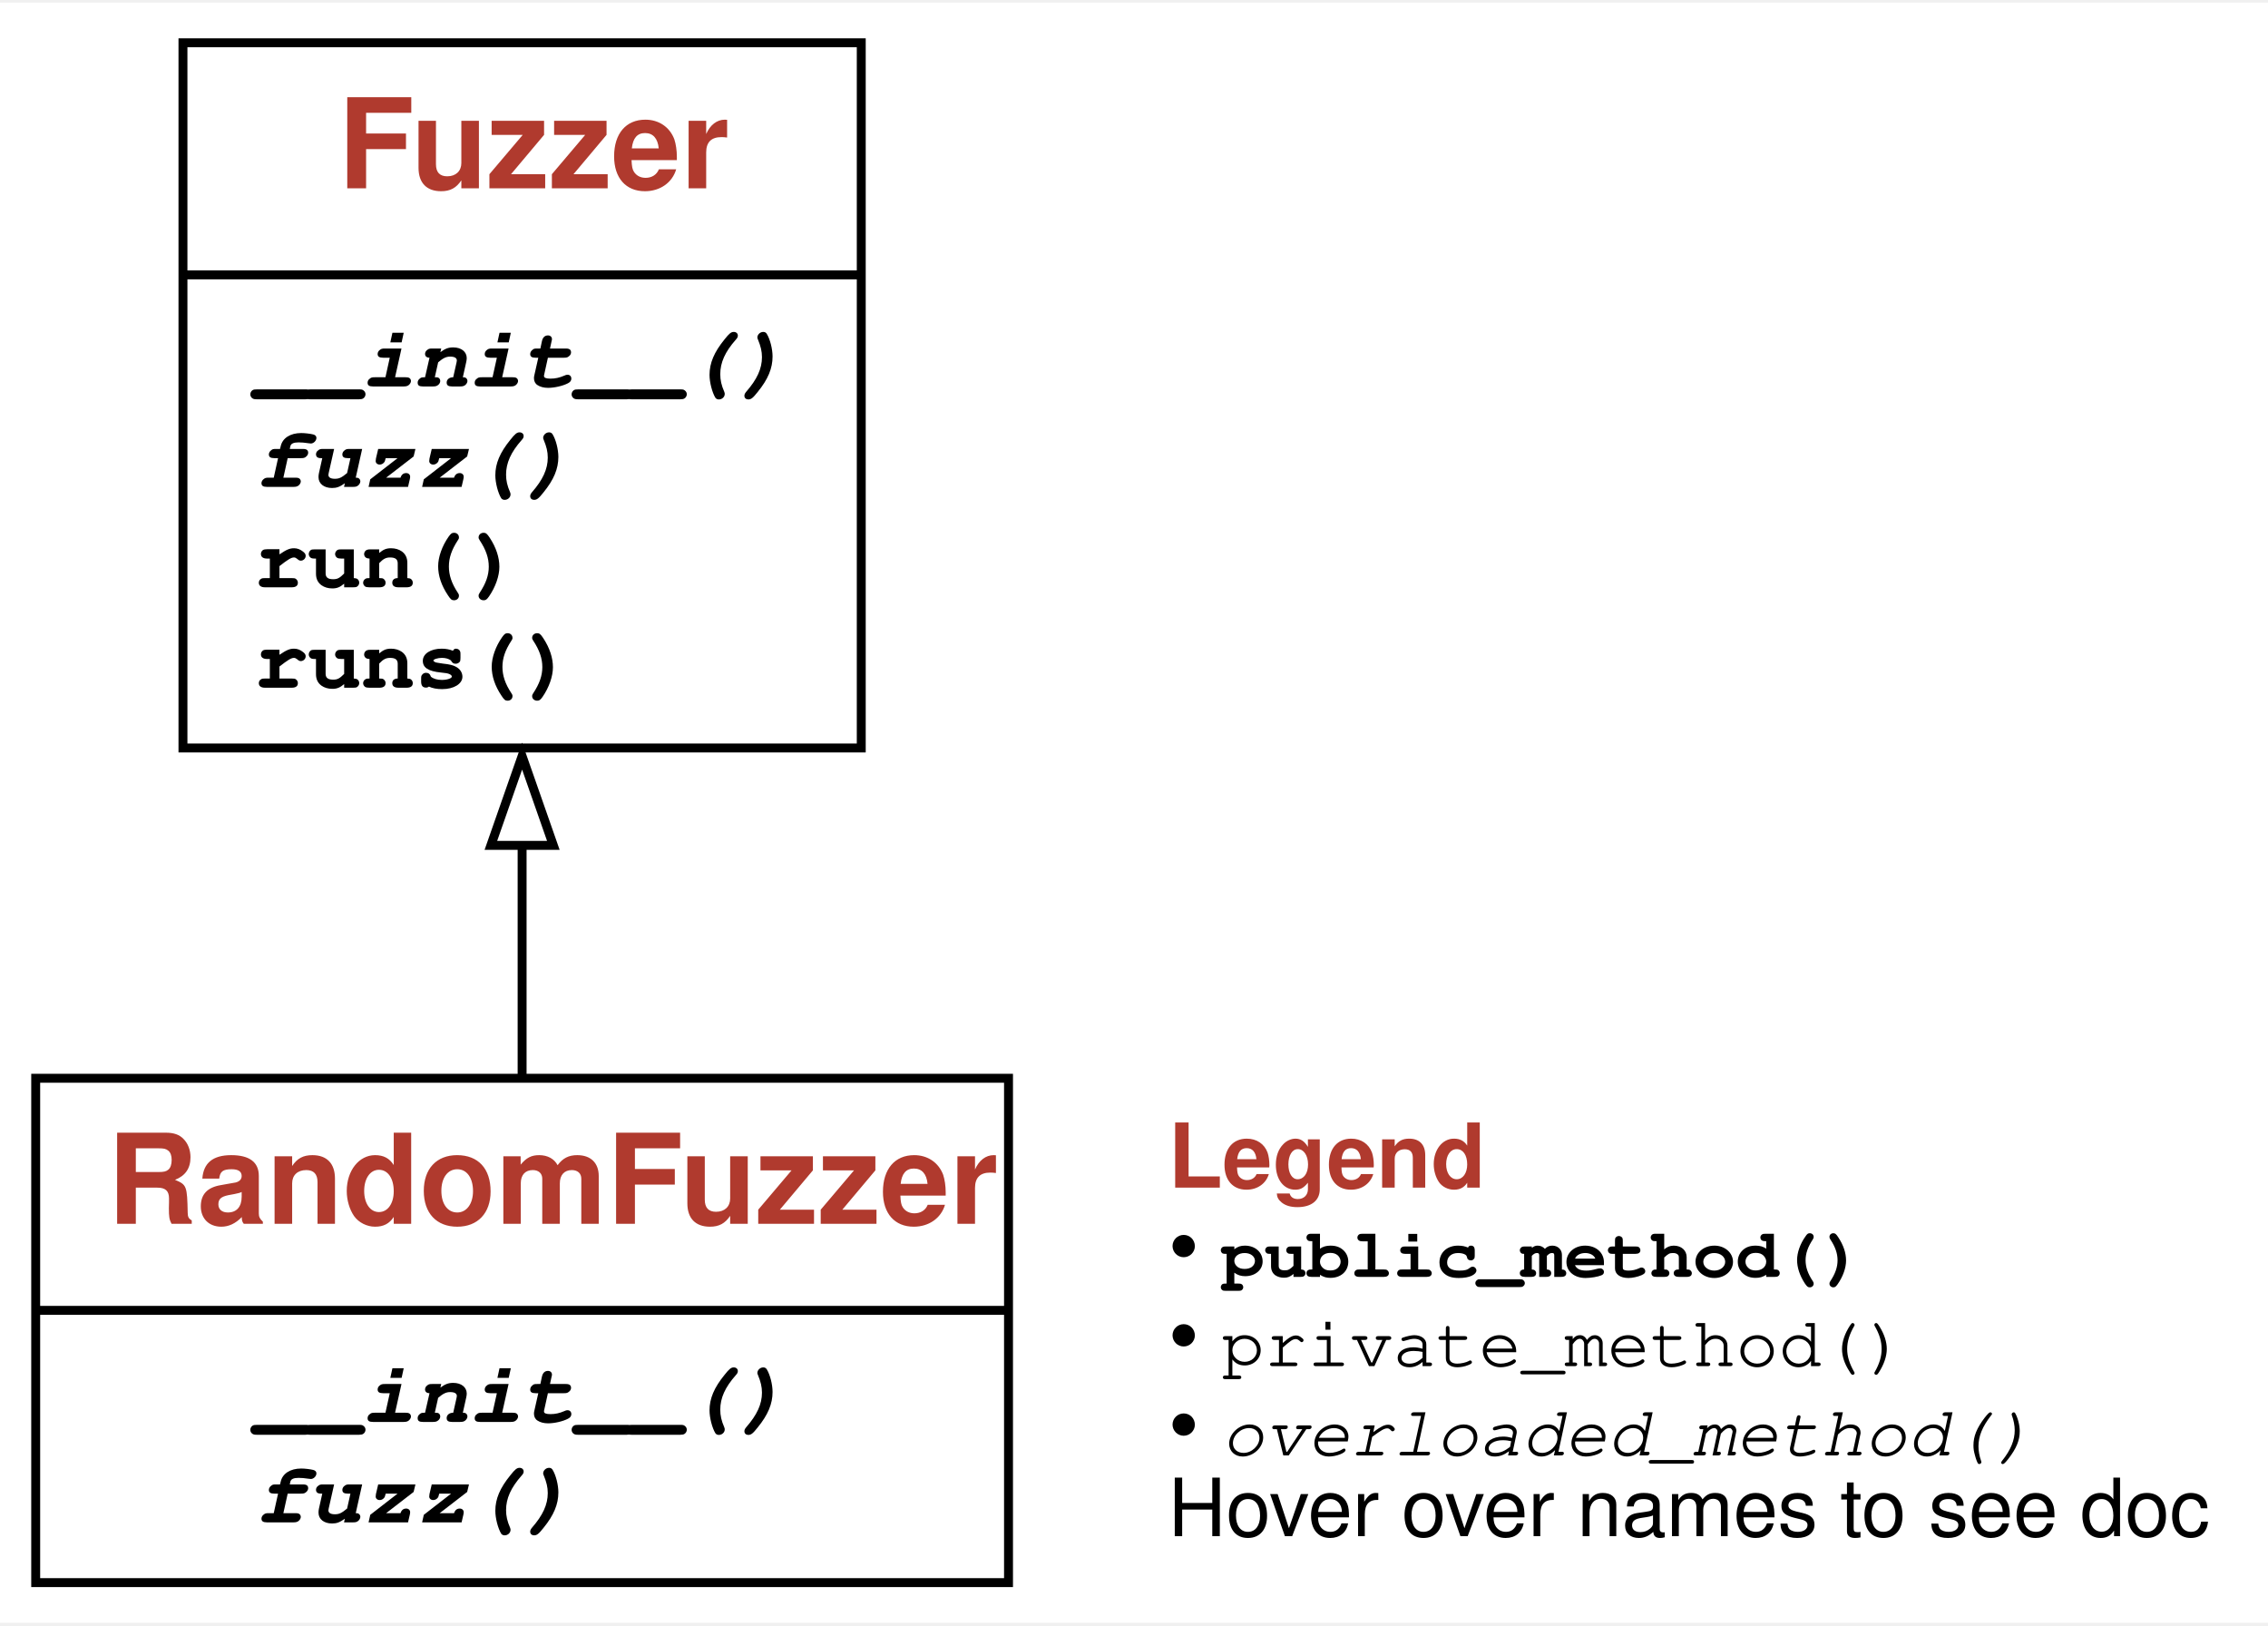
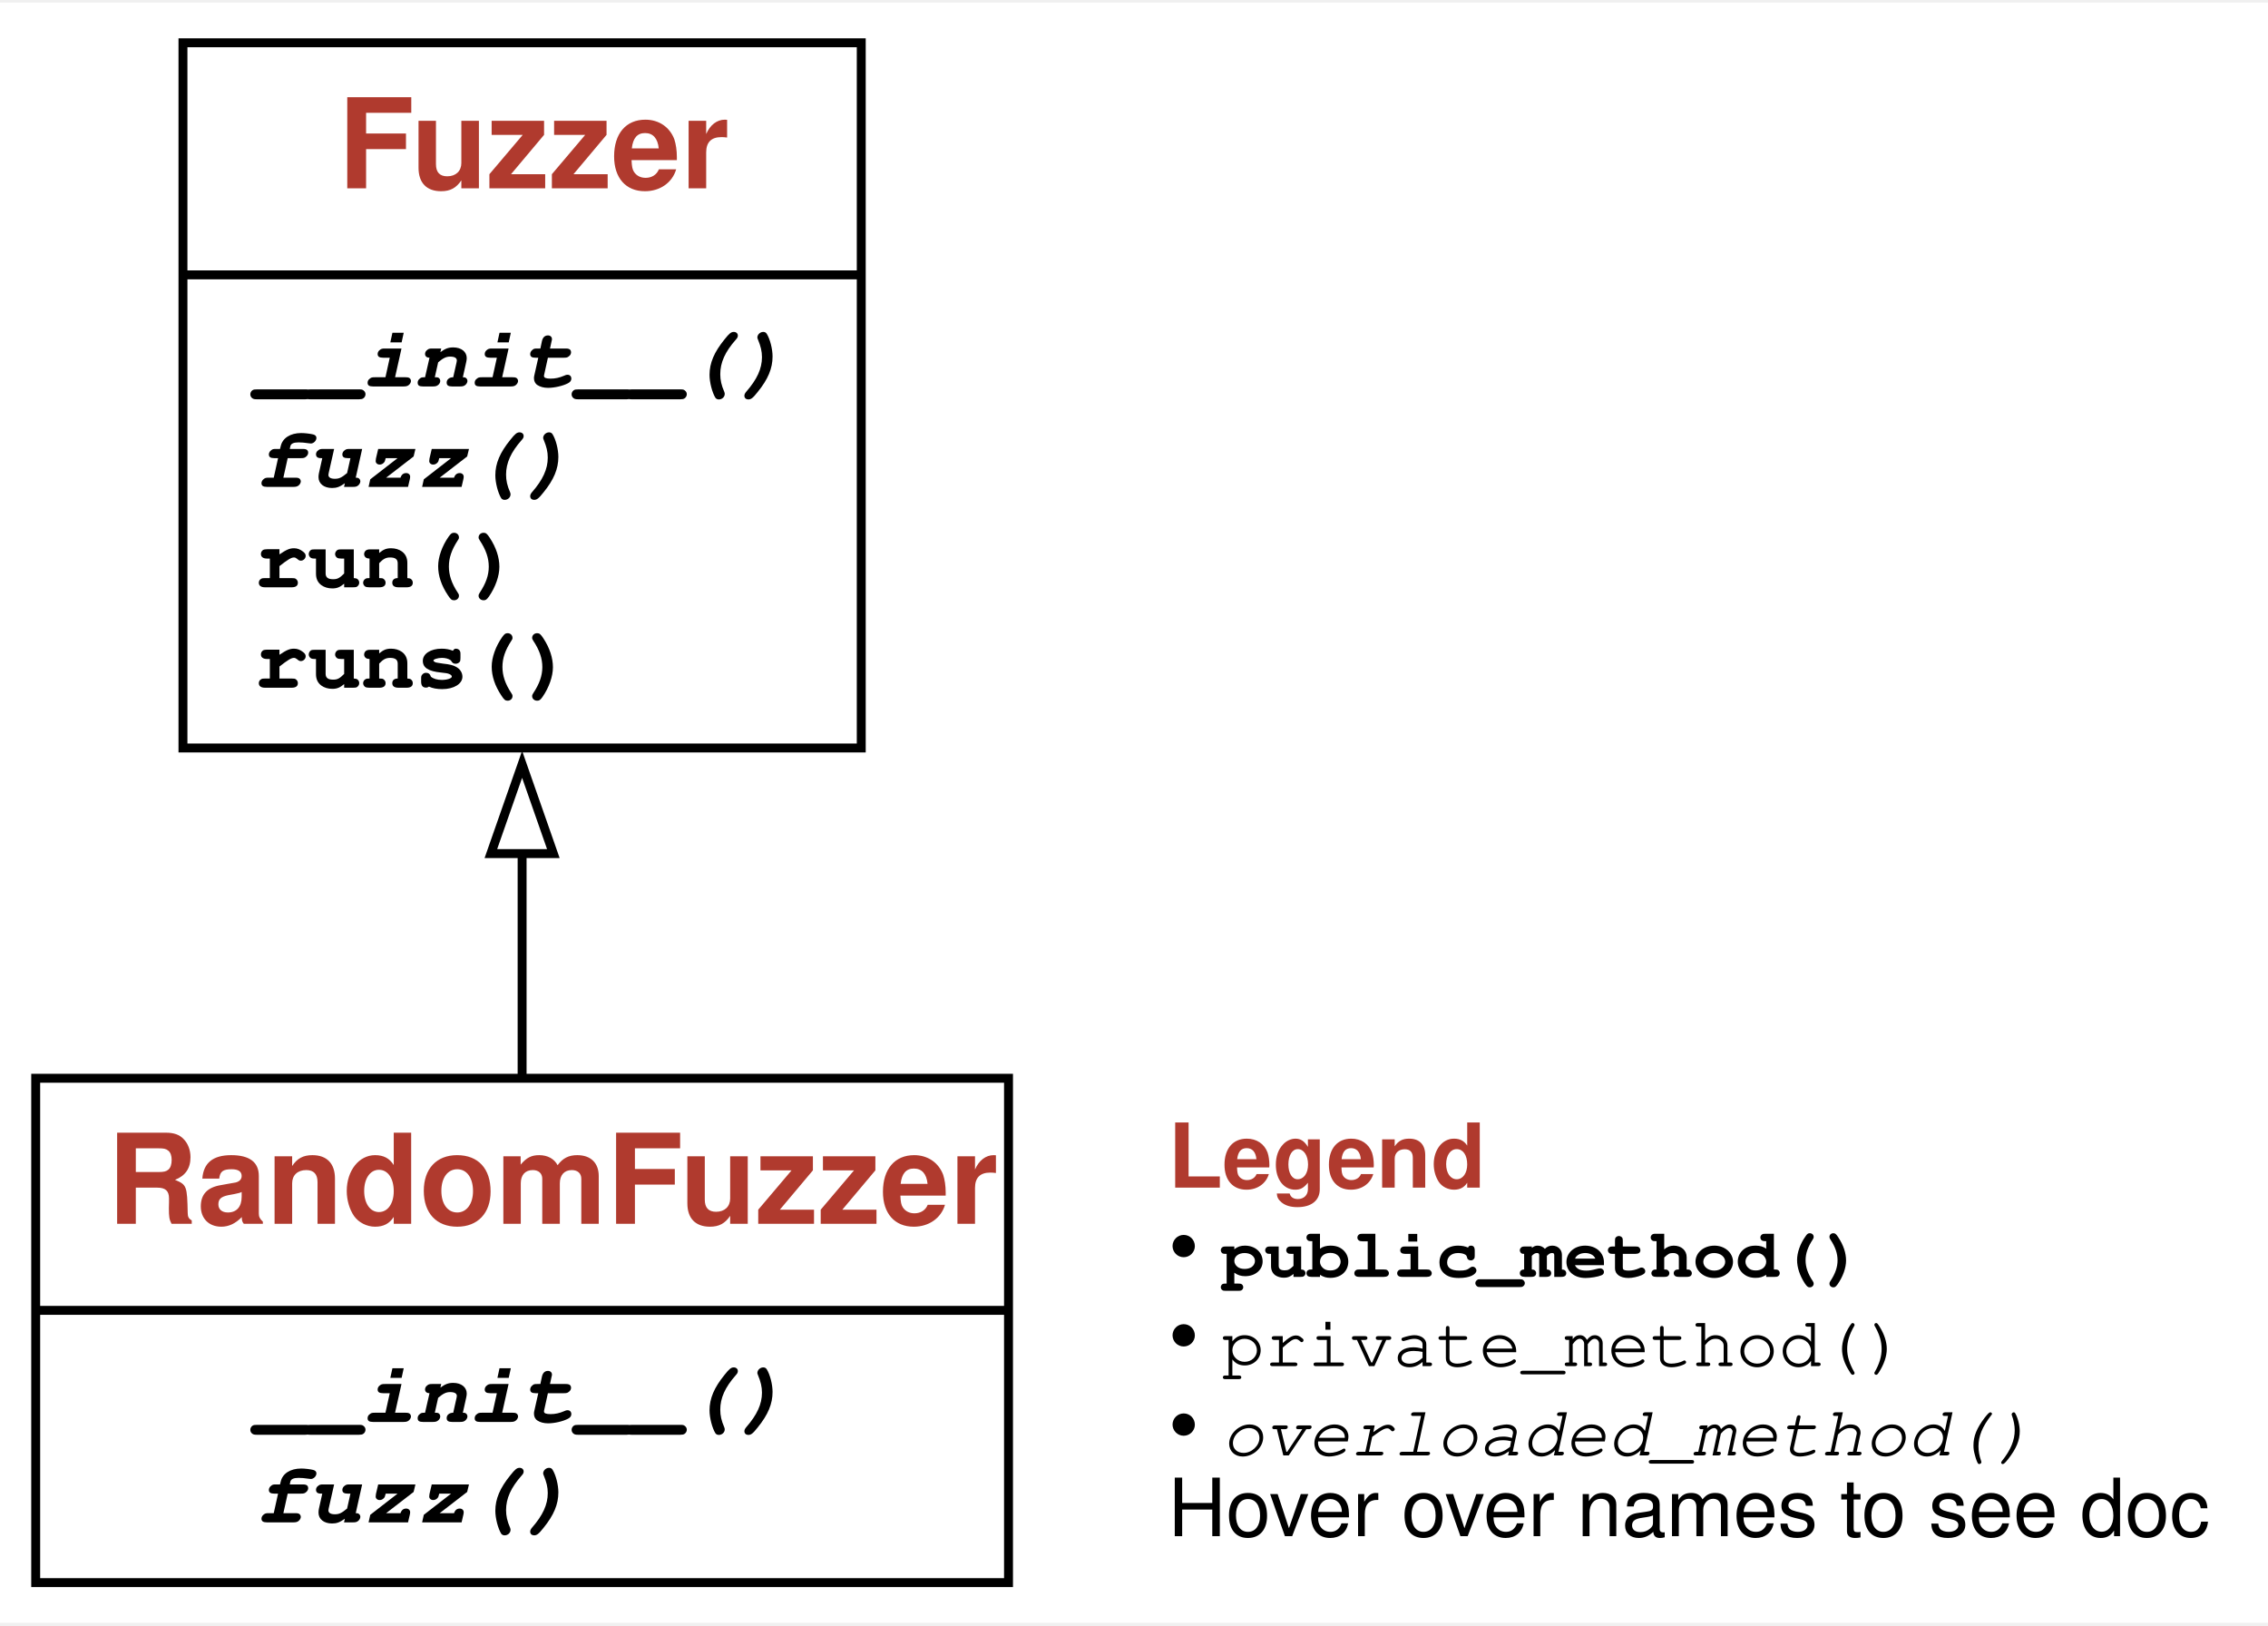
<svg xmlns="http://www.w3.org/2000/svg" xmlns:xlink="http://www.w3.org/1999/xlink" width="254pt" height="182pt" viewBox="0.00 0.00 254.12 181.50">
  <g id="graph0" class="graph" transform="scale(1 1) rotate(0) translate(4 177.5)">
    <g id="a_graph0">
      <a xlink:title="RandomFuzzer class hierarchy">
        <polygon fill="white" stroke="none" points="-4,4 -4,-177.5 250.12,-177.5 250.12,4 -4,4" />
      </a>
    </g>
    <g id="node1" class="node">
      <g id="a_node1">
        <a xlink:href="#" xlink:title="class RandomFuzzer:&#10;Produce random inputs.">
          <polygon fill="none" stroke="black" points="0,-0.5 0,-57 109,-57 109,-0.5 0,-0.5" />
          <text text-anchor="start" x="8" y="-40.7" font-family="Patua One, Helvetica, sans-serif" font-weight="bold" font-size="14.00" fill="#b03a2e">RandomFuzzer</text>
          <polyline fill="none" stroke="black" points="0,-31 109,-31" />
          <g id="a_node1_0">
            <a xlink:href="#" xlink:title="RandomFuzzer">
              <g id="a_node1_1">
                <a xlink:href="#" xlink:title="__init__(self, min_length: int = 10, max_length: int = 100, char_start: int = 32, char_range: int = 32) -&gt; None:&#10;Produce strings of `min_length` to `max_length` characters&#10;in the range [`char_start`, `char_start` + `char_range`)">
                  <text text-anchor="start" x="24.5" y="-18.5" font-family="'Fira Mono', 'Source Code Pro', 'Courier', monospace" font-weight="bold" font-style="italic" font-size="10.00">__init__()</text>
                </a>
              </g>
              <g id="a_node1_2">
                <a xlink:href="#" xlink:title="fuzz(self) -&gt; str:&#10;Return fuzz input">
                  <text text-anchor="start" x="24.5" y="-7.25" font-family="'Fira Mono', 'Source Code Pro', 'Courier', monospace" font-weight="bold" font-style="italic" font-size="10.00">fuzz()</text>
                </a>
              </g>
            </a>
          </g>
        </a>
      </g>
    </g>
    <g id="node2" class="node">
      <g id="a_node2">
        <a xlink:href="#" xlink:title="class Fuzzer:&#10;Base class for fuzzers.">
          <polygon fill="none" stroke="black" points="16.5,-94 16.5,-173 92.5,-173 92.5,-94 16.5,-94" />
          <text text-anchor="start" x="33.88" y="-156.7" font-family="Patua One, Helvetica, sans-serif" font-weight="bold" font-size="14.00" fill="#b03a2e">Fuzzer</text>
          <polyline fill="none" stroke="black" points="16.5,-147 92.5,-147" />
          <g id="a_node2_3">
            <a xlink:href="#" xlink:title="Fuzzer">
              <g id="a_node2_4">
                <a xlink:href="#" xlink:title="__init__(self) -&gt; None:&#10;Constructor">
                  <text text-anchor="start" x="24.5" y="-134.5" font-family="'Fira Mono', 'Source Code Pro', 'Courier', monospace" font-weight="bold" font-style="italic" font-size="10.00">__init__()</text>
                </a>
              </g>
              <g id="a_node2_5">
                <a xlink:href="#" xlink:title="fuzz(self) -&gt; str:&#10;Return fuzz input">
                  <text text-anchor="start" x="24.5" y="-123.25" font-family="'Fira Mono', 'Source Code Pro', 'Courier', monospace" font-weight="bold" font-style="italic" font-size="10.00">fuzz()</text>
                </a>
              </g>
              <g id="a_node2_6">
                <a xlink:href="#" xlink:title="run(self, runner: Runner = &lt;Runner object&gt;) -&gt; Tuple[subprocess.CompletedProcess, str]:&#10;Run `runner` with fuzz input">
                  <text text-anchor="start" x="24.5" y="-112" font-family="'Fira Mono', 'Source Code Pro', 'Courier', monospace" font-weight="bold" font-size="10.00">run()</text>
                </a>
              </g>
              <g id="a_node2_7">
                <a xlink:href="#" xlink:title="runs(self, runner: Runner = &lt;PrintRunner object&gt;, trials: int = 10) -&gt; List[Tuple[subprocess.CompletedProcess, str]]:&#10;Run `runner` with fuzz input, `trials` times">
                  <text text-anchor="start" x="24.5" y="-100.75" font-family="'Fira Mono', 'Source Code Pro', 'Courier', monospace" font-weight="bold" font-size="10.00">runs()</text>
                </a>
              </g>
            </a>
          </g>
        </a>
      </g>
    </g>
    <g id="edge1" class="edge">
-       <path fill="none" stroke="black" d="M54.5,-56.75C54.5,-64.86 54.5,-74.04 54.5,-83.12" />
-       <polygon fill="none" stroke="black" points="51,-83.09 54.5,-93.09 58,-83.09 51,-83.09" />
+       <path fill="none" stroke="black" d="M54.5,-57.29C54.5,-65.06 54.5,-73.76 54.5,-82.42" />
+       <polygon fill="none" stroke="black" points="51,-82.17 54.5,-92.17 58,-82.17 51,-82.17" />
    </g>
    <g id="node3" class="node">
      <text text-anchor="start" x="126.88" y="-44.75" font-family="Patua One, Helvetica, sans-serif" font-weight="bold" font-size="10.00" fill="#b03a2e">Legend</text>
      <text text-anchor="start" x="126.88" y="-34.75" font-family="Patua One, Helvetica, sans-serif" font-size="10.00">• </text>
      <text text-anchor="start" x="132.88" y="-34.75" font-family="'Fira Mono', 'Source Code Pro', 'Courier', monospace" font-weight="bold" font-size="8.00">public_method()</text>
      <text text-anchor="start" x="126.88" y="-24.75" font-family="Patua One, Helvetica, sans-serif" font-size="10.00">• </text>
      <text text-anchor="start" x="132.88" y="-24.75" font-family="'Fira Mono', 'Source Code Pro', 'Courier', monospace" font-size="8.00">private_method()</text>
      <text text-anchor="start" x="126.88" y="-14.75" font-family="Patua One, Helvetica, sans-serif" font-size="10.00">• </text>
      <text text-anchor="start" x="132.88" y="-14.75" font-family="'Fira Mono', 'Source Code Pro', 'Courier', monospace" font-style="italic" font-size="8.00">overloaded_method()</text>
      <text text-anchor="start" x="126.88" y="-5.7" font-family="Helvetica,sans-Serif" font-size="9.00">Hover over names to see doc</text>
    </g>
  </g>
</svg>
